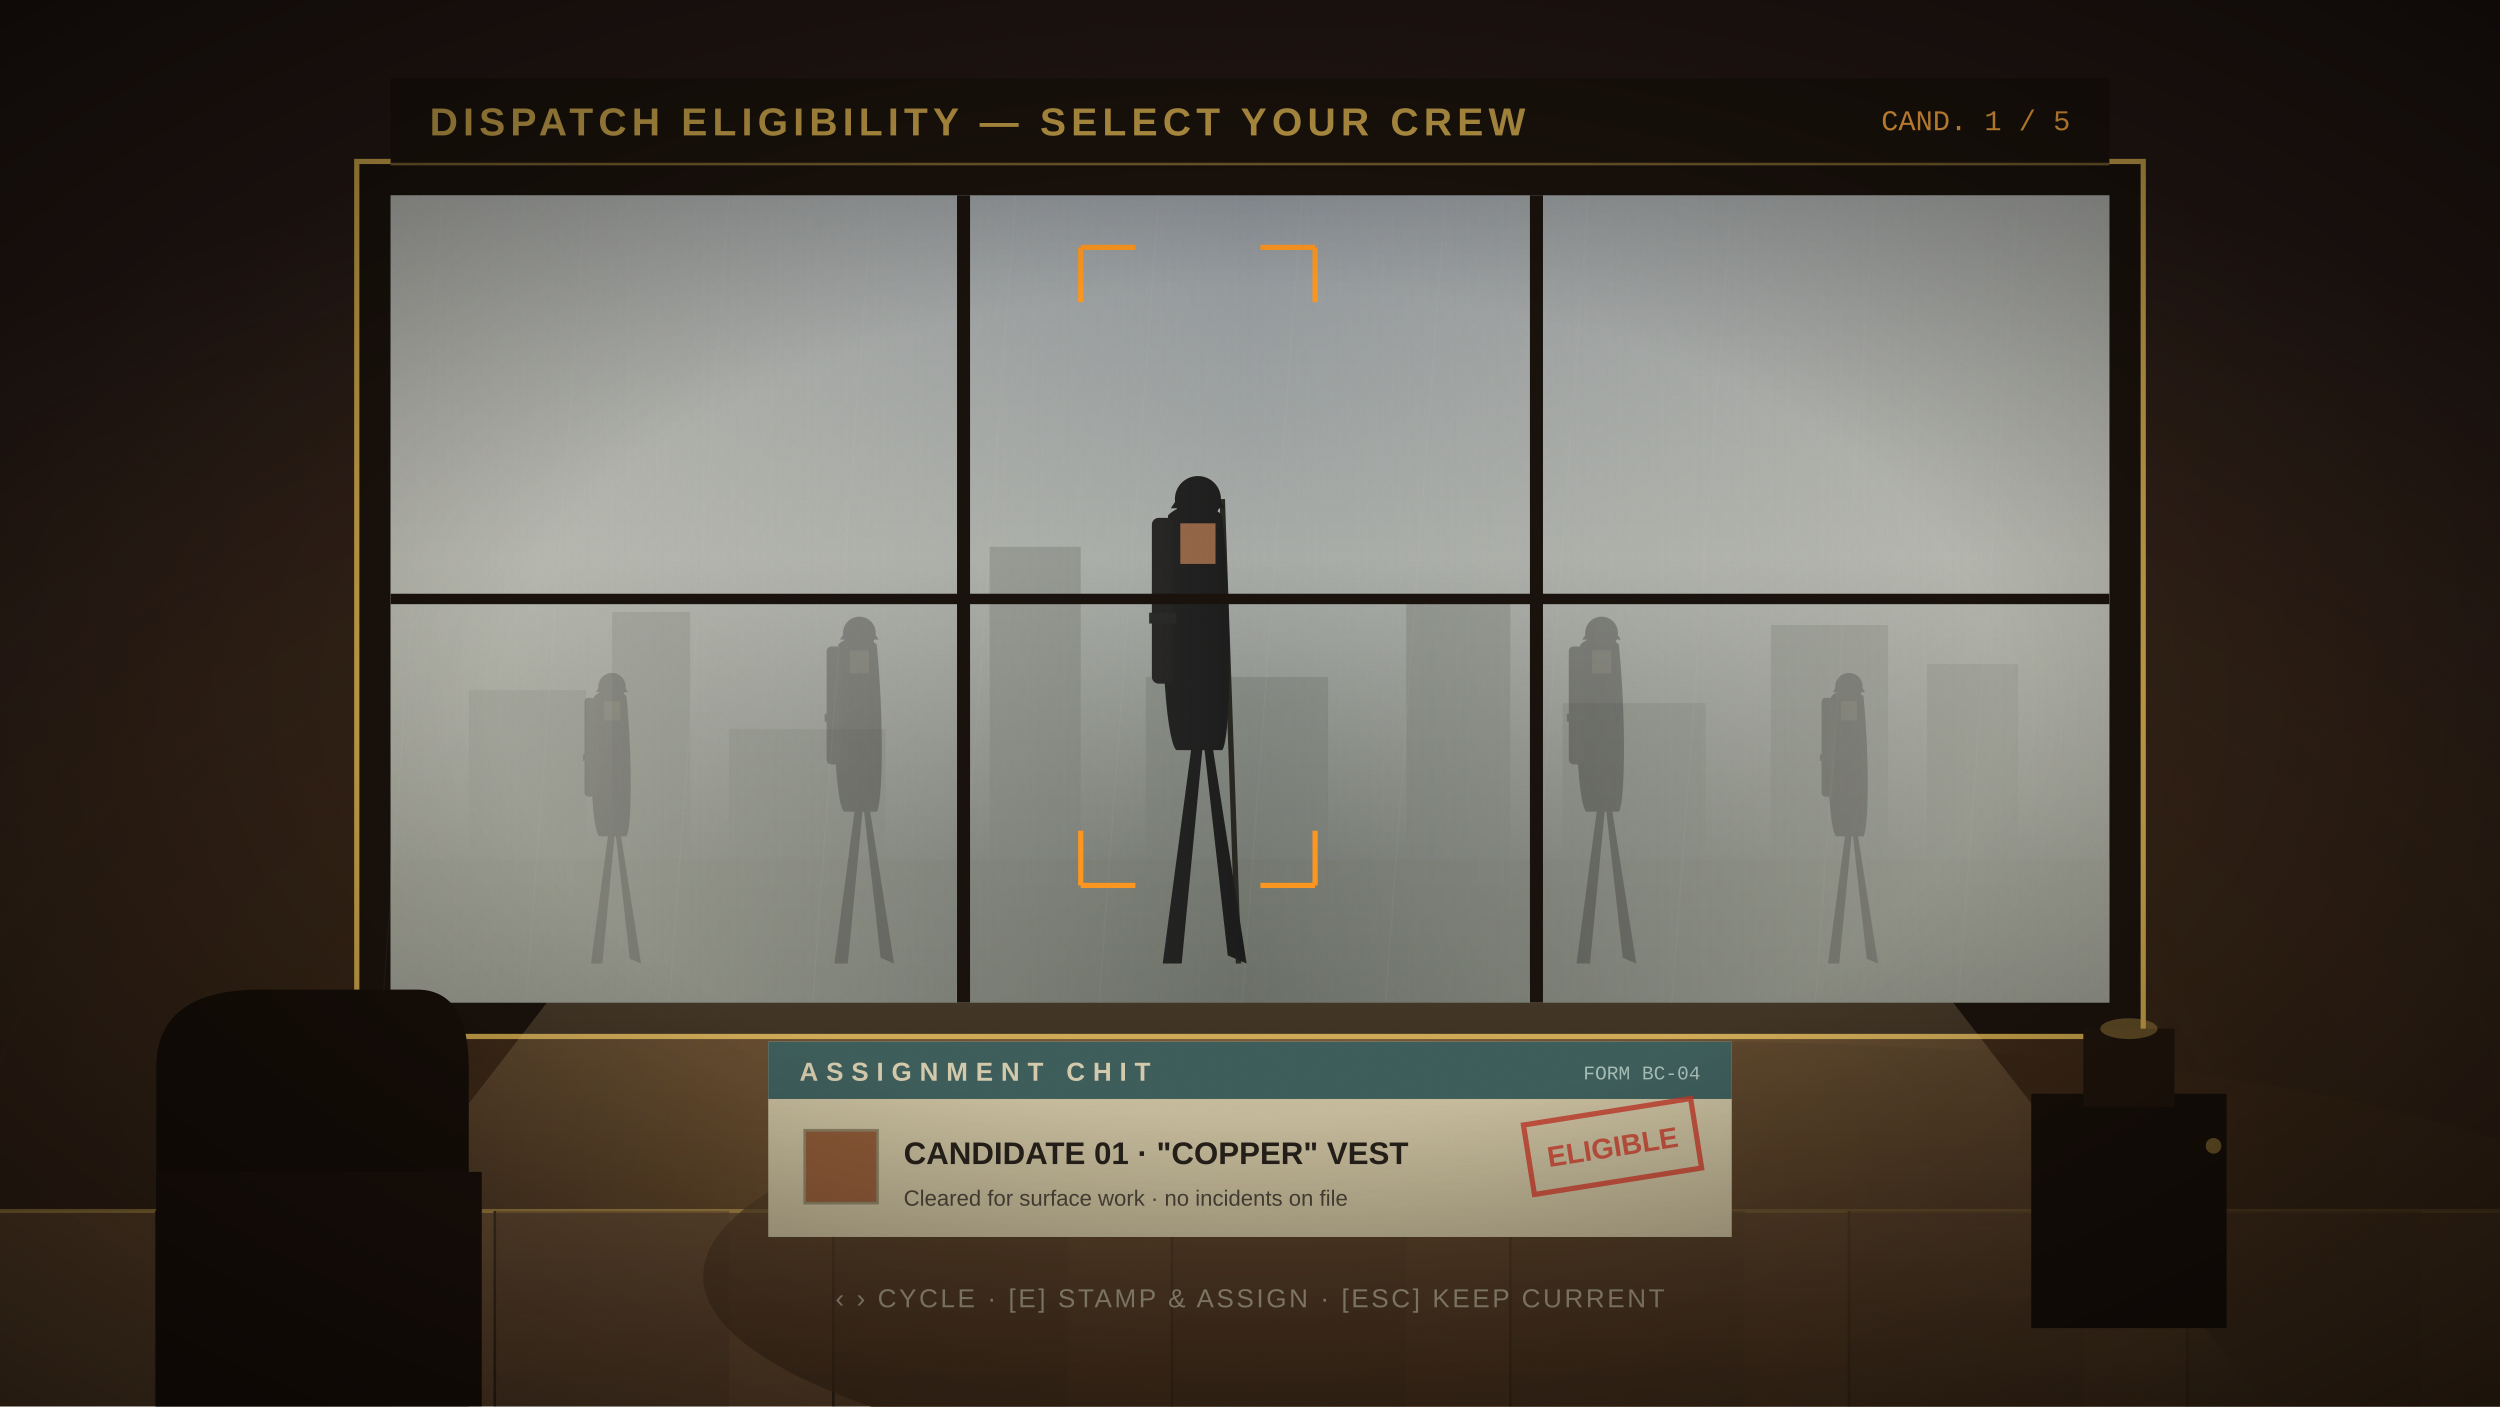
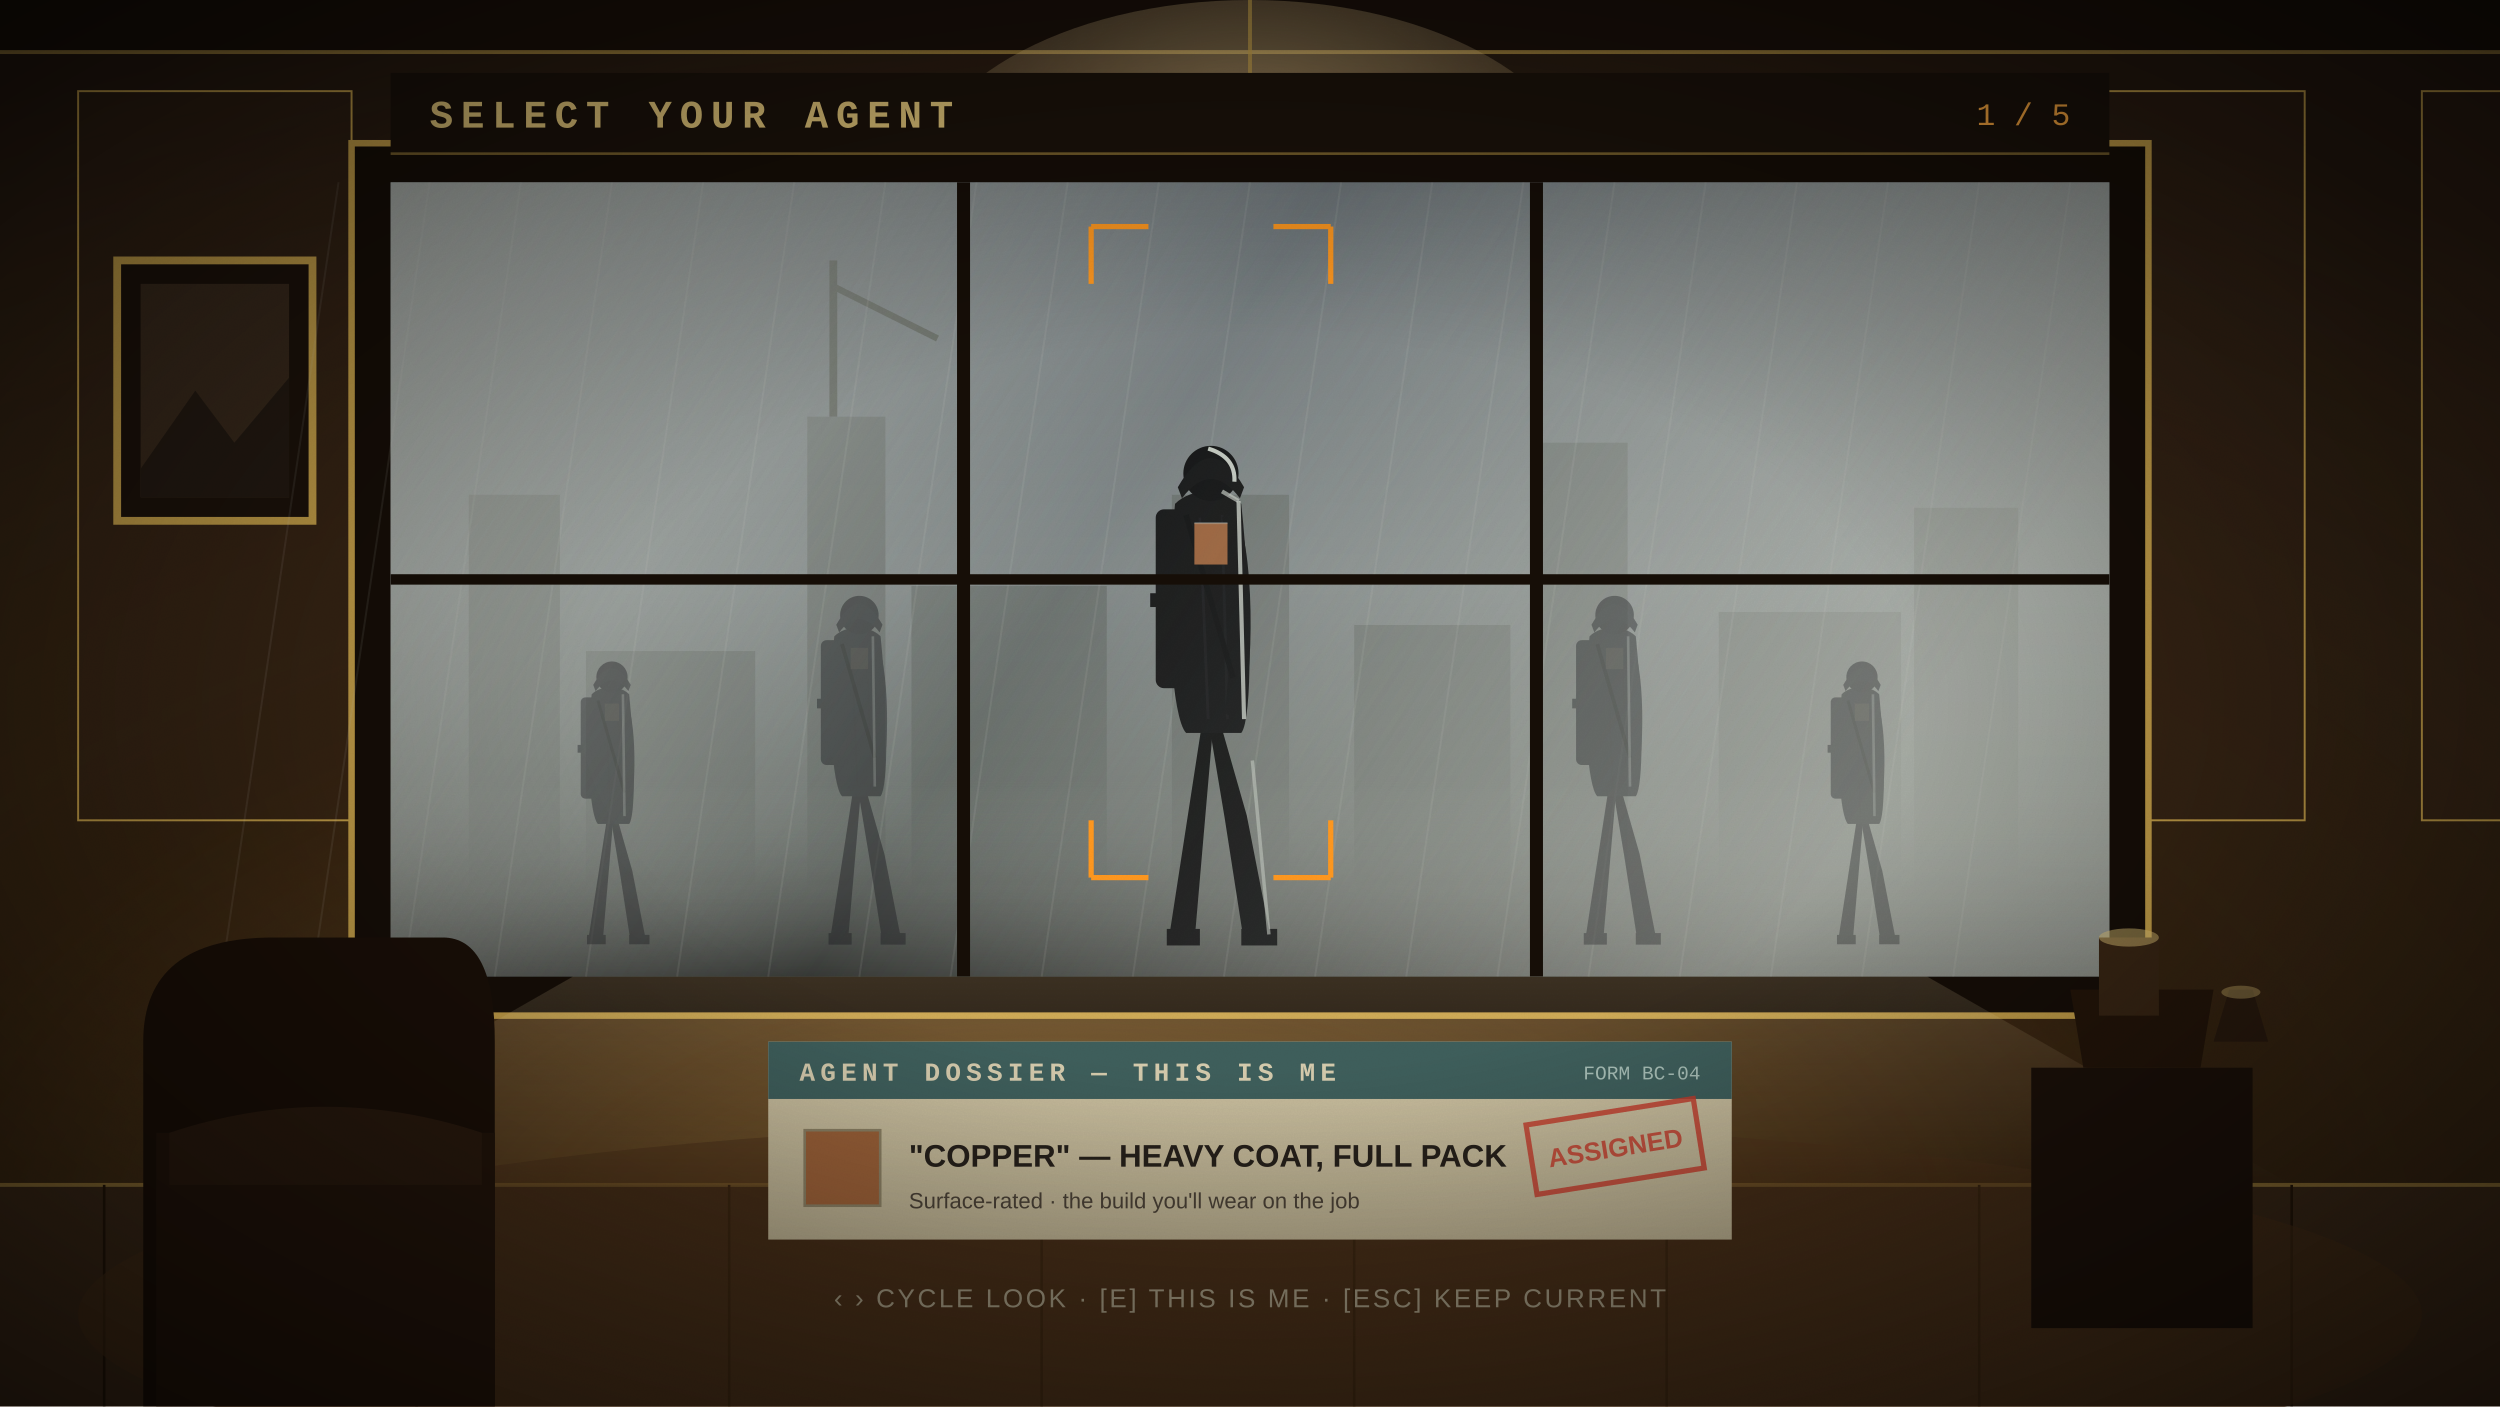
<svg xmlns="http://www.w3.org/2000/svg" width="1920" height="1080" viewBox="0 0 1920 1080">
  <defs>
-     <radialGradient id="vig" cx="0.5" cy="0.5" r="0.85">
-       <stop offset="0.35" stop-color="#000" stop-opacity="0" />
-       <stop offset="1" stop-color="#000" stop-opacity="0.8" />
+     <radialGradient id="vig" cx="0.5" cy="0.5" r="0.82">
+       <stop offset="0.32" stop-color="#000" stop-opacity="0" />
+       <stop offset="1" stop-color="#000" stop-opacity="0.82" />
    </radialGradient>
    <linearGradient id="sky" x1="0" y1="0" x2="0" y2="1">
-       <stop offset="0" stop-color="#8A9098" />
-       <stop offset="0.45" stop-color="#A6ABA8" />
-       <stop offset="0.72" stop-color="#7E837E" />
-       <stop offset="1" stop-color="#565C56" />
-     </linearGradient>
-     <linearGradient id="dust" x1="0" y1="0" x2="1" y2="0">
-       <stop offset="0" stop-color="#CDCABA" stop-opacity="0.55" />
-       <stop offset="0.5" stop-color="#CDCABA" stop-opacity="0.10" />
-       <stop offset="1" stop-color="#CDCABA" stop-opacity="0.5" />
-     </linearGradient>
-     <radialGradient id="warm" cx="0.5" cy="0.85" r="0.8">
-       <stop offset="0" stop-color="#FFB45A" stop-opacity="0.36" />
-       <stop offset="0.5" stop-color="#9A6418" stop-opacity="0.14" />
-       <stop offset="1" stop-color="#FFB45A" stop-opacity="0" />
+       <stop offset="0" stop-color="#5A636A" />
+       <stop offset="0.5" stop-color="#727A7C" />
+       <stop offset="0.78" stop-color="#5C6360" />
+       <stop offset="1" stop-color="#3E443F" />
+     </linearGradient>
+     <linearGradient id="fog" x1="0" y1="0" x2="0" y2="1">
+       <stop offset="0" stop-color="#838A86" stop-opacity="0" />
+       <stop offset="1" stop-color="#9098920" stop-opacity="0.7" />
+     </linearGradient>
+     <linearGradient id="dust" x1="0" y1="0" x2="1" y2="0.3">
+       <stop offset="0" stop-color="#C6C9C0" stop-opacity="0.6" />
+       <stop offset="0.5" stop-color="#C6C9C0" stop-opacity="0.14" />
+       <stop offset="1" stop-color="#C6C9C0" stop-opacity="0.55" />
+     </linearGradient>
+     <radialGradient id="warm" cx="0.42" cy="0.92" r="0.95">
+       <stop offset="0" stop-color="#FFC062" stop-opacity="0.42" />
+       <stop offset="0.5" stop-color="#9A6418" stop-opacity="0.16" />
+       <stop offset="1" stop-color="#FFC062" stop-opacity="0" />
+     </radialGradient>
+     <radialGradient id="chand" cx="0.5" cy="0.3" r="0.7">
+       <stop offset="0" stop-color="#FFE0A0" stop-opacity="0.5" />
+       <stop offset="1" stop-color="#FFE0A0" stop-opacity="0" />
    </radialGradient>
    <linearGradient id="shaft" x1="0" y1="0" x2="0" y2="1">
-       <stop offset="0" stop-color="#FFE0A0" stop-opacity="0.18" />
-       <stop offset="1" stop-color="#FFE0A0" stop-opacity="0" />
+       <stop offset="0" stop-color="#FFE6B0" stop-opacity="0.16" />
+       <stop offset="1" stop-color="#FFE6B0" stop-opacity="0" />
    </linearGradient>
    <linearGradient id="paperg" x1="0" y1="0" x2="0" y2="1">
      <stop offset="0" stop-color="#CFC4A4" />
      <stop offset="1" stop-color="#B8AD8E" />
    </linearGradient>
    <filter id="grain">
      <feTurbulence type="fractalNoise" baseFrequency="0.9" numOctaves="2" stitchTiles="stitch" />
      <feColorMatrix type="matrix" values="0 0 0 0 0 0 0 0 0 0 0 0 0 0 0 0 0 0 0.5 0" />
    </filter>
  </defs>
-   <rect x="0" y="0" width="1920" height="1080" fill="#241814" />
+   <rect x="0" y="0" width="1920" height="1080" fill="#26190F" />
  <rect x="0" y="0" width="1920" height="1080" fill="url(#warm)" />
-   <rect x="0" y="930" width="1920" height="150" fill="#5A4028" />
-   <line x1="0" y1="930" x2="1920" y2="930" stroke="#C8A24A" stroke-width="3" opacity="0.6" />
-   <rect x="120" y="930" width="180" height="150" fill="#4A3422" opacity="0.5" />
-   <line x1="120" y1="930" x2="120" y2="1080" stroke="#2E2014" stroke-width="2" />
-   <rect x="380" y="930" width="180" height="150" fill="#4A3422" opacity="0.5" />
-   <line x1="380" y1="930" x2="380" y2="1080" stroke="#2E2014" stroke-width="2" />
-   <rect x="640" y="930" width="180" height="150" fill="#4A3422" opacity="0.5" />
-   <line x1="640" y1="930" x2="640" y2="1080" stroke="#2E2014" stroke-width="2" />
-   <rect x="900" y="930" width="180" height="150" fill="#4A3422" opacity="0.5" />
-   <line x1="900" y1="930" x2="900" y2="1080" stroke="#2E2014" stroke-width="2" />
-   <rect x="1160" y="930" width="180" height="150" fill="#4A3422" opacity="0.5" />
-   <line x1="1160" y1="930" x2="1160" y2="1080" stroke="#2E2014" stroke-width="2" />
-   <rect x="1420" y="930" width="180" height="150" fill="#4A3422" opacity="0.5" />
-   <line x1="1420" y1="930" x2="1420" y2="1080" stroke="#2E2014" stroke-width="2" />
-   <rect x="1680" y="930" width="180" height="150" fill="#4A3422" opacity="0.5" />
-   <line x1="1680" y1="930" x2="1680" y2="1080" stroke="#2E2014" stroke-width="2" />
-   <ellipse cx="1300" cy="980" rx="760" ry="180" fill="#3A2616" opacity="0.7" />
-   <rect x="274" y="124" width="1372" height="672" fill="#1A120C" />
-   <rect x="274" y="124" width="1372" height="672" fill="none" stroke="#C8A24A" stroke-width="4" />
-   <rect x="300" y="150" width="1320" height="620" fill="url(#sky)" />
-   <rect x="360" y="530" width="90" height="150" fill="#6E736E" opacity="0.5" />
-   <rect x="470" y="470" width="60" height="210" fill="#6E736E" opacity="0.5" />
-   <rect x="560" y="560" width="120" height="120" fill="#6E736E" opacity="0.5" />
-   <rect x="760" y="420" width="70" height="260" fill="#6E736E" opacity="0.5" />
-   <rect x="880" y="520" width="140" height="160" fill="#6E736E" opacity="0.5" />
-   <rect x="1080" y="460" width="80" height="220" fill="#6E736E" opacity="0.5" />
-   <rect x="1200" y="540" width="110" height="140" fill="#6E736E" opacity="0.5" />
-   <rect x="1360" y="480" width="90" height="200" fill="#6E736E" opacity="0.5" />
-   <rect x="1480" y="510" width="70" height="170" fill="#6E736E" opacity="0.5" />
-   <rect x="300" y="660" width="1320" height="110" fill="#6A6F68" opacity="0.6" />
-   <g opacity="0.42">
-     <path d="M 467.52,637.328 L 453.88,740 L 462.56,740 L 472.48,637.328 Z" fill="#0C0D0E" />
-     <path d="M 472.48,637.328 L 483.64,736.28 L 492.32,740 L 476.2,637.328 Z" fill="#0C0D0E" />
-     <path d="M 456.36,534.718 C 451.4,586.023 455.12,637.328 460.08,642.288 L 481.16,642.288 C 484.88,637.328 486.12,586.023 481.16,534.718 C 474.96,528.518 462.56,528.518 456.36,534.718 Z" fill="#0C0D0E" />
-     <rect x="463.8" y="538.438" width="12.4" height="14.88" fill="#2E2A22" />
-     <rect x="448.92" y="535.958" width="9.92" height="75.888" rx="3.1" fill="#101010" />
-     <rect x="447.68" y="579.358" width="12.4" height="4.96" fill="#141414" />
-     <circle cx="470" cy="527.34" r="10.54" fill="#0C0D0E" />
-     <path d="M 457.6,531.556 Q 470,511.53 482.4,531.556" fill="#0C0D0E" />
-   </g>
-   <g opacity="0.42">
-     <path d="M 657.04,617.456 L 640.76,740 L 651.12,740 L 662.96,617.456 Z" fill="#0C0D0E" />
-     <path d="M 662.96,617.456 L 676.28,735.56 L 686.64,740 L 667.4,617.456 Z" fill="#0C0D0E" />
-     <path d="M 643.72,494.986 C 637.8,556.221 642.24,617.456 648.16,623.376 L 673.32,623.376 C 677.76,617.456 679.24,556.221 673.32,494.986 C 665.92,487.586 651.12,487.586 643.72,494.986 Z" fill="#0C0D0E" />
-     <rect x="652.6" y="499.426" width="14.8" height="17.76" fill="#2E2A22" />
-     <rect x="634.84" y="496.466" width="11.84" height="90.576" rx="3.7" fill="#101010" />
-     <rect x="633.36" y="548.266" width="14.8" height="5.92" fill="#141414" />
-     <circle cx="660" cy="486.18" r="12.58" fill="#0C0D0E" />
-     <path d="M 645.2,491.212 Q 660,467.31 674.8,491.212" fill="#0C0D0E" />
+   <rect x="0" y="0" width="1920" height="40" fill="#1A1009" />
+   <line x1="0" y1="40" x2="1920" y2="40" stroke="#C8A24A" stroke-width="3" opacity="0.7" />
+   <rect x="60" y="70" width="210" height="560" fill="#3A2616" opacity="0.35" />
+   <rect x="60" y="70" width="210" height="560" fill="none" stroke="#C8A24A" stroke-width="1.5" />
+   <rect x="360" y="70" width="210" height="560" fill="#3A2616" opacity="0.35" />
+   <rect x="360" y="70" width="210" height="560" fill="none" stroke="#C8A24A" stroke-width="1.5" />
+   <rect x="660" y="70" width="210" height="560" fill="#3A2616" opacity="0.35" />
+   <rect x="660" y="70" width="210" height="560" fill="none" stroke="#C8A24A" stroke-width="1.5" />
+   <rect x="960" y="70" width="210" height="560" fill="#3A2616" opacity="0.35" />
+   <rect x="960" y="70" width="210" height="560" fill="none" stroke="#C8A24A" stroke-width="1.5" />
+   <rect x="1260" y="70" width="210" height="560" fill="#3A2616" opacity="0.35" />
+   <rect x="1260" y="70" width="210" height="560" fill="none" stroke="#C8A24A" stroke-width="1.5" />
+   <rect x="1560" y="70" width="210" height="560" fill="#3A2616" opacity="0.35" />
+   <rect x="1560" y="70" width="210" height="560" fill="none" stroke="#C8A24A" stroke-width="1.5" />
+   <rect x="1860" y="70" width="210" height="560" fill="#3A2616" opacity="0.35" />
+   <rect x="1860" y="70" width="210" height="560" fill="none" stroke="#C8A24A" stroke-width="1.5" />
+   <rect x="0" y="910" width="1920" height="170" fill="#3E2A18" />
+   <line x1="0" y1="910" x2="1920" y2="910" stroke="#C8A24A" stroke-width="3" opacity="0.6" />
+   <line x1="80" y1="910" x2="80" y2="1080" stroke="#241608" stroke-width="2" />
+   <line x1="320" y1="910" x2="320" y2="1080" stroke="#241608" stroke-width="2" />
+   <line x1="560" y1="910" x2="560" y2="1080" stroke="#241608" stroke-width="2" />
+   <line x1="800" y1="910" x2="800" y2="1080" stroke="#241608" stroke-width="2" />
+   <line x1="1040" y1="910" x2="1040" y2="1080" stroke="#241608" stroke-width="2" />
+   <line x1="1280" y1="910" x2="1280" y2="1080" stroke="#241608" stroke-width="2" />
+   <line x1="1520" y1="910" x2="1520" y2="1080" stroke="#241608" stroke-width="2" />
+   <line x1="1760" y1="910" x2="1760" y2="1080" stroke="#241608" stroke-width="2" />
+   <ellipse cx="960" cy="1010" rx="900" ry="150" fill="#4A2E16" opacity="0.6" />
+   <ellipse cx="960" cy="150" rx="260" ry="150" fill="url(#chand)" />
+   <line x1="960" y1="0" x2="960" y2="70" stroke="#C8A24A" stroke-width="3" opacity="0.7" />
+   <circle cx="870" cy="98" r="7" fill="#E4C77A" />
+   <line x1="960" y1="70" x2="870" y2="98" stroke="#C8A24A" stroke-width="2" opacity="0.6" />
+   <circle cx="915" cy="98" r="7" fill="#E4C77A" />
+   <line x1="960" y1="70" x2="915" y2="98" stroke="#C8A24A" stroke-width="2" opacity="0.6" />
+   <circle cx="960" cy="98" r="7" fill="#E4C77A" />
+   <line x1="960" y1="70" x2="960" y2="98" stroke="#C8A24A" stroke-width="2" opacity="0.6" />
+   <circle cx="1005" cy="98" r="7" fill="#E4C77A" />
+   <line x1="960" y1="70" x2="1005" y2="98" stroke="#C8A24A" stroke-width="2" opacity="0.6" />
+   <circle cx="1050" cy="98" r="7" fill="#E4C77A" />
+   <line x1="960" y1="70" x2="1050" y2="98" stroke="#C8A24A" stroke-width="2" opacity="0.6" />
+   <path d="M 860,96 Q 960,150 1060,96" fill="none" opacity="0.6" stroke="#C8A24A" stroke-width="3" />
+   <rect x="90" y="200" width="150" height="200" fill="#1C120A" stroke="#C8A24A" stroke-width="6" />
+   <rect x="108" y="218" width="114" height="164" fill="#3A2A1C" />
+   <path d="M 108,360 L 150,300 L 180,340 L 222,290 L 222,382 L 108,382 Z" fill="#241A12" />
+   <rect x="270" y="110" width="1380" height="670" fill="#160E07" stroke="#C8A24A" stroke-width="5" />
+   <rect x="300" y="140" width="1320" height="610" fill="url(#sky)" />
+   <rect x="360" y="380" width="70" height="300" fill="#4A504C" opacity="0.6" />
+   <rect x="450" y="500" width="130" height="180" fill="#4A504C" opacity="0.6" />
+   <rect x="620" y="320" width="60" height="360" fill="#4A504C" opacity="0.6" />
+   <rect x="700" y="450" width="150" height="230" fill="#4A504C" opacity="0.6" />
+   <rect x="900" y="380" width="90" height="300" fill="#4A504C" opacity="0.6" />
+   <rect x="1040" y="480" width="120" height="200" fill="#4A504C" opacity="0.6" />
+   <rect x="1180" y="340" width="70" height="340" fill="#4A504C" opacity="0.6" />
+   <rect x="1320" y="470" width="140" height="210" fill="#4A504C" opacity="0.6" />
+   <rect x="1470" y="390" width="80" height="290" fill="#4A504C" opacity="0.6" />
+   <line x1="640" y1="320" x2="640" y2="200" stroke="#3E443F" stroke-width="6" />
+   <line x1="640" y1="220" x2="720" y2="260" stroke="#3E443F" stroke-width="5" />
+   <rect x="300" y="600" width="1320" height="150" fill="url(#fog)" />
+   <rect x="300" y="140" width="1320" height="610" fill="url(#dust)" />
+   <line x1="260" y1="140" x2="170" y2="750" stroke="#D6D8CE" stroke-width="1.5" opacity="0.1" />
+   <line x1="330" y1="140" x2="240" y2="750" stroke="#D6D8CE" stroke-width="1.5" opacity="0.1" />
+   <line x1="400" y1="140" x2="310" y2="750" stroke="#D6D8CE" stroke-width="1.5" opacity="0.1" />
+   <line x1="470" y1="140" x2="380" y2="750" stroke="#D6D8CE" stroke-width="1.5" opacity="0.1" />
+   <line x1="540" y1="140" x2="450" y2="750" stroke="#D6D8CE" stroke-width="1.5" opacity="0.1" />
+   <line x1="610" y1="140" x2="520" y2="750" stroke="#D6D8CE" stroke-width="1.5" opacity="0.1" />
+   <line x1="680" y1="140" x2="590" y2="750" stroke="#D6D8CE" stroke-width="1.5" opacity="0.1" />
+   <line x1="750" y1="140" x2="660" y2="750" stroke="#D6D8CE" stroke-width="1.5" opacity="0.1" />
+   <line x1="820" y1="140" x2="730" y2="750" stroke="#D6D8CE" stroke-width="1.5" opacity="0.1" />
+   <line x1="890" y1="140" x2="800" y2="750" stroke="#D6D8CE" stroke-width="1.5" opacity="0.1" />
+   <line x1="960" y1="140" x2="870" y2="750" stroke="#D6D8CE" stroke-width="1.5" opacity="0.1" />
+   <line x1="1030" y1="140" x2="940" y2="750" stroke="#D6D8CE" stroke-width="1.5" opacity="0.1" />
+   <line x1="1100" y1="140" x2="1010" y2="750" stroke="#D6D8CE" stroke-width="1.5" opacity="0.1" />
+   <line x1="1170" y1="140" x2="1080" y2="750" stroke="#D6D8CE" stroke-width="1.5" opacity="0.1" />
+   <line x1="1240" y1="140" x2="1150" y2="750" stroke="#D6D8CE" stroke-width="1.5" opacity="0.1" />
+   <line x1="1310" y1="140" x2="1220" y2="750" stroke="#D6D8CE" stroke-width="1.5" opacity="0.1" />
+   <line x1="1380" y1="140" x2="1290" y2="750" stroke="#D6D8CE" stroke-width="1.5" opacity="0.1" />
+   <line x1="1450" y1="140" x2="1360" y2="750" stroke="#D6D8CE" stroke-width="1.5" opacity="0.1" />
+   <line x1="1520" y1="140" x2="1430" y2="750" stroke="#D6D8CE" stroke-width="1.5" opacity="0.1" />
+   <line x1="1590" y1="140" x2="1500" y2="750" stroke="#D6D8CE" stroke-width="1.5" opacity="0.1" />
+   <g opacity="0.5">
+     <path d="M 466.4,626.8 L 452.0,720.4 L 452.0,724 L 462.8,724 L 471.2,626.8 Z" fill="#15161A" />
+     <path d="M 473.6,626.8 L 485.6,668.8 L 496.4,724 L 484.4,724 L 476.0,670.0 L 468.8,626.8 Z" fill="#15161A" />
+     <rect x="450.8" y="718.0" width="14.4" height="7.2" fill="#15161A" />
+     <rect x="483.2" y="718.0" width="15.6" height="7.2" fill="#15161A" />
+     <rect x="446.0" y="535.6" width="12.0" height="77.76" fill="#181A1E" rx="3.6" />
+     <rect x="443.6" y="572.08" width="6.0" height="6.0" fill="#181A1E" />
+     <path d="M 454.4,533.2 C 449.6,580.0 453.2,626.8 459.2,632.8 L 483.2,632.8 C 488.0,626.8 488.0,580.0 483.2,533.2 C 476.0,526 461.6,526 454.4,533.2 Z" fill="#181A1E" />
+     <line x1="465.2" y1="539.2" x2="468.8" y2="626.8" stroke="#16171A" stroke-width="1.2" opacity="0.8" />
+     <line x1="474.8" y1="538" x2="477.2" y2="626.8" stroke="#16171A" stroke-width="1.2" opacity="0.6" />
+     <path d="M 480.8,536.8 C 490.4,557.2 488.0,620.8 482.0,626.8 L 476.0,624.4 C 480.8,580.0 478.4,551.2 474.8,539.2 Z" fill="#181A1E" />
+     <line x1="459.2" y1="538" x2="479.6" y2="608.8" stroke="#0A0B0C" stroke-width="2.4" />
+     <rect x="464.6" y="540.4" width="10.8" height="13.2" fill="#2C2A26" />
+     <circle cx="470" cy="520.0" r="12.0" fill="#15161A" />
+     <path d="M 455.6,526.0 Q 470,500.8 484.4,526.0 L 482.6,530.8 Q 470,514.0 457.4,530.8 Z" fill="#181A1E" />
+     <line x1="478.4" y1="533.2" x2="479.6" y2="626.8" stroke="#C2C8C0" stroke-width="2" opacity="0.4" />
+   </g>
+   <g opacity="0.5">
+     <path d="M 655.56,604.12 L 637.8,719.56 L 637.8,724 L 651.12,724 L 661.48,604.12 Z" fill="#15161A" />
+     <path d="M 664.44,604.12 L 679.24,655.92 L 692.56,724 L 677.76,724 L 667.4,657.4 L 658.52,604.12 Z" fill="#15161A" />
+     <rect x="636.32" y="716.6" width="17.76" height="8.88" fill="#15161A" />
+     <rect x="676.28" y="716.6" width="19.24" height="8.88" fill="#15161A" />
+     <rect x="630.4" y="491.64" width="14.8" height="95.904" fill="#181A1E" rx="4.44" />
+     <rect x="627.44" y="536.632" width="7.4" height="7.4" fill="#181A1E" />
+     <path d="M 640.76,488.68 C 634.84,546.4 639.28,604.12 646.68,611.52 L 676.28,611.52 C 682.2,604.12 682.2,546.4 676.28,488.68 C 667.4,479.8 649.64,479.8 640.76,488.68 Z" fill="#181A1E" />
+     <line x1="654.08" y1="496.08" x2="658.52" y2="604.12" stroke="#16171A" stroke-width="1.48" opacity="0.8" />
+     <line x1="665.92" y1="494.6" x2="668.88" y2="604.12" stroke="#16171A" stroke-width="1.48" opacity="0.6" />
+     <path d="M 673.32,493.12 C 685.16,518.28 682.2,596.72 674.8,604.12 L 667.4,601.16 C 673.32,546.4 670.36,510.88 665.92,496.08 Z" fill="#181A1E" />
+     <line x1="646.68" y1="494.6" x2="671.84" y2="581.92" stroke="#0A0B0C" stroke-width="2.96" />
+     <rect x="653.34" y="497.56" width="13.32" height="16.28" fill="#2C2A26" />
+     <circle cx="660" cy="472.4" r="14.8" fill="#15161A" />
+     <path d="M 642.24,479.8 Q 660,448.72 677.76,479.8 L 675.54,485.72 Q 660,465.0 644.46,485.72 Z" fill="#181A1E" />
+     <line x1="670.36" y1="488.68" x2="671.84" y2="604.12" stroke="#C2C8C0" stroke-width="2" opacity="0.4" />
  </g>
  <g opacity="1.0">
-     <line x1="951.2" y1="740" x2="938.72" y2="383.28" stroke="#15140F" stroke-width="4.16" />
-     <path d="M 915.84,567.776 L 892.96,740 L 907.52,740 L 924.16,567.776 Z" fill="#070809" />
-     <path d="M 924.16,567.776 L 942.88,733.76 L 957.44,740 L 930.4,567.776 Z" fill="#070809" />
-     <path d="M 897.12,395.656 C 888.8,481.716 895.04,567.776 903.36,576.096 L 938.72,576.096 C 944.96,567.776 947.04,481.716 938.72,395.656 C 928.32,385.256 907.52,385.256 897.12,395.656 Z" fill="#070809" />
-     <rect x="906.48" y="401.896" width="27.04" height="31.2" fill="#8C5937" />
-     <rect x="884.64" y="397.736" width="16.64" height="127.296" rx="5.2" fill="#0A0B0C" />
-     <rect x="882.56" y="470.536" width="20.8" height="8.32" fill="#0E0F10" />
-     <circle cx="920" cy="383.28" r="17.68" fill="#070809" />
-     <path d="M 899.2,390.352 Q 920,356.76 940.8,390.352" fill="#070809" />
-   </g>
-   <g opacity="0.42">
-     <path d="M 1227.04,617.456 L 1210.76,740 L 1221.12,740 L 1232.96,617.456 Z" fill="#0C0D0E" />
-     <path d="M 1232.96,617.456 L 1246.28,735.56 L 1256.64,740 L 1237.4,617.456 Z" fill="#0C0D0E" />
-     <path d="M 1213.72,494.986 C 1207.8,556.221 1212.24,617.456 1218.16,623.376 L 1243.32,623.376 C 1247.76,617.456 1249.24,556.221 1243.32,494.986 C 1235.92,487.586 1221.12,487.586 1213.72,494.986 Z" fill="#0C0D0E" />
-     <rect x="1222.6" y="499.426" width="14.8" height="17.76" fill="#2E2A22" />
-     <rect x="1204.84" y="496.466" width="11.84" height="90.576" rx="3.7" fill="#101010" />
-     <rect x="1203.36" y="548.266" width="14.8" height="5.92" fill="#141414" />
-     <circle cx="1230" cy="486.18" r="12.58" fill="#0C0D0E" />
-     <path d="M 1215.2,491.212 Q 1230,467.31 1244.8,491.212" fill="#0C0D0E" />
-   </g>
-   <g opacity="0.42">
-     <path d="M 1417.52,637.328 L 1403.88,740 L 1412.56,740 L 1422.48,637.328 Z" fill="#0C0D0E" />
-     <path d="M 1422.48,637.328 L 1433.64,736.28 L 1442.32,740 L 1426.2,637.328 Z" fill="#0C0D0E" />
-     <path d="M 1406.36,534.718 C 1401.4,586.023 1405.12,637.328 1410.08,642.288 L 1431.16,642.288 C 1434.88,637.328 1436.12,586.023 1431.16,534.718 C 1424.96,528.518 1412.56,528.518 1406.36,534.718 Z" fill="#0C0D0E" />
-     <rect x="1413.8" y="538.438" width="12.4" height="14.88" fill="#2E2A22" />
-     <rect x="1398.92" y="535.958" width="9.92" height="75.888" rx="3.1" fill="#101010" />
-     <rect x="1397.68" y="579.358" width="12.4" height="4.96" fill="#141414" />
-     <circle cx="1420" cy="527.34" r="10.54" fill="#0C0D0E" />
-     <path d="M 1407.6,531.556 Q 1420,511.53 1432.4,531.556" fill="#0C0D0E" />
-   </g>
-   <rect x="300" y="150" width="1320" height="620" fill="url(#dust)" />
-   <line x1="340" y1="150" x2="294" y2="770" stroke="#E0DCCE" stroke-width="1" opacity="0.05" />
-   <line x1="450" y1="150" x2="404" y2="770" stroke="#E0DCCE" stroke-width="1" opacity="0.05" />
-   <line x1="560" y1="150" x2="514" y2="770" stroke="#E0DCCE" stroke-width="1" opacity="0.05" />
-   <line x1="670" y1="150" x2="624" y2="770" stroke="#E0DCCE" stroke-width="1" opacity="0.05" />
-   <line x1="780" y1="150" x2="734" y2="770" stroke="#E0DCCE" stroke-width="1" opacity="0.05" />
-   <line x1="890" y1="150" x2="844" y2="770" stroke="#E0DCCE" stroke-width="1" opacity="0.05" />
-   <line x1="1000" y1="150" x2="954" y2="770" stroke="#E0DCCE" stroke-width="1" opacity="0.05" />
-   <line x1="1110" y1="150" x2="1064" y2="770" stroke="#E0DCCE" stroke-width="1" opacity="0.05" />
-   <line x1="1220" y1="150" x2="1174" y2="770" stroke="#E0DCCE" stroke-width="1" opacity="0.05" />
-   <line x1="1330" y1="150" x2="1284" y2="770" stroke="#E0DCCE" stroke-width="1" opacity="0.05" />
-   <line x1="1440" y1="150" x2="1394" y2="770" stroke="#E0DCCE" stroke-width="1" opacity="0.05" />
-   <line x1="1550" y1="150" x2="1504" y2="770" stroke="#E0DCCE" stroke-width="1" opacity="0.05" />
-   <line x1="740.0" y1="150" x2="740.0" y2="770" stroke="#1A120C" stroke-width="10" />
-   <line x1="1180.0" y1="150" x2="1180.0" y2="770" stroke="#1A120C" stroke-width="10" />
-   <line x1="300" y1="460.0" x2="1620" y2="460.0" stroke="#1A120C" stroke-width="8" />
-   <polygon points="420,770 1500,770 1740,1080 180,1080" fill="url(#shaft)" />
-   <path d="M 120,1080 L 120,820 Q 120,760 200,760 L 320,760 Q 360,760 360,820 L 360,1080 Z" fill="#160E08" />
-   <rect x="120" y="900" width="250" height="180" fill="#1A100A" />
-   <rect x="1560" y="840" width="150" height="180" fill="#170F09" />
-   <rect x="1600" y="790" width="70" height="60" fill="#1F140C" />
-   <ellipse cx="1635" cy="790" rx="22" ry="8" fill="#C8A24A" opacity="0.4" />
-   <circle cx="1700" cy="880" r="6" fill="#C8A24A" opacity="0.5" />
-   <rect x="300" y="60" width="1320" height="66" fill="#1B130C" />
-   <line x1="300" y1="126" x2="1620" y2="126" stroke="#C8A24A" stroke-width="2" opacity="0.5" />
-   <text x="330" y="104" font-family="'Liberation Sans','Arial',sans-serif" font-size="30" fill="#C8A24A" text-anchor="start" letter-spacing="4" font-weight="bold">DISPATCH ELIGIBILITY — SELECT YOUR CREW</text>
-   <text x="1590" y="100" font-family="'Consolas','Courier New',monospace" font-size="22" fill="#FFAB40" text-anchor="end">CAND. 1 / 5</text>
-   <line x1="830" y1="190" x2="872" y2="190" stroke="#FF9820" stroke-width="4" />
-   <line x1="830" y1="190" x2="830" y2="232" stroke="#FF9820" stroke-width="4" />
-   <line x1="1010" y1="190" x2="968" y2="190" stroke="#FF9820" stroke-width="4" />
-   <line x1="1010" y1="190" x2="1010" y2="232" stroke="#FF9820" stroke-width="4" />
-   <line x1="830" y1="680" x2="872" y2="680" stroke="#FF9820" stroke-width="4" />
-   <line x1="830" y1="680" x2="830" y2="638" stroke="#FF9820" stroke-width="4" />
-   <line x1="1010" y1="680" x2="968" y2="680" stroke="#FF9820" stroke-width="4" />
-   <line x1="1010" y1="680" x2="1010" y2="638" stroke="#FF9820" stroke-width="4" />
-   <rect x="590" y="800" width="740" height="150" fill="url(#paperg)" />
+     <path d="M 923.64,552.28 L 898.2,717.64 L 898.2,724 L 917.28,724 L 932.12,552.28 Z" fill="#0A0B0C" />
+     <path d="M 936.36,552.28 L 957.56,626.48 L 976.64,724 L 955.44,724 L 940.6,628.6 L 927.88,552.28 Z" fill="#0A0B0C" />
+     <rect x="896.08" y="713.4" width="25.44" height="12.72" fill="#0A0B0C" />
+     <rect x="953.32" y="713.4" width="27.56" height="12.72" fill="#0A0B0C" />
+     <rect x="887.6" y="391.16" width="21.2" height="137.376" fill="#0E0F10" rx="6.36" />
+     <rect x="883.36" y="455.608" width="10.6" height="10.6" fill="#0E0F10" />
+     <path d="M 902.44,386.92 C 893.96,469.6 900.32,552.28 910.92,562.88 L 953.32,562.88 C 961.8,552.28 961.8,469.6 953.32,386.92 C 940.6,374.2 915.16,374.2 902.44,386.92 Z" fill="#0E0F10" />
+     <line x1="921.52" y1="397.52" x2="927.88" y2="552.28" stroke="#16171A" stroke-width="2.12" opacity="0.8" />
+     <line x1="938.48" y1="395.4" x2="942.72" y2="552.28" stroke="#16171A" stroke-width="2.12" opacity="0.6" />
+     <path d="M 949.08,393.28 C 966.04,429.32 961.8,541.68 951.2,552.28 L 940.6,548.04 C 949.08,469.6 944.84,418.72 938.48,397.52 Z" fill="#0E0F10" />
+     <line x1="910.92" y1="395.4" x2="946.96" y2="520.48" stroke="#0A0B0C" stroke-width="4.24" />
+     <rect x="917.28" y="401.76" width="25.44" height="31.8" fill="#9A6038" />
+     <line x1="917.28" y1="401.76" x2="942.72" y2="401.76" stroke="#C2C8C0" stroke-width="1.5" opacity="0.4" />
+     <circle cx="930" cy="363.6" r="21.2" fill="#0A0B0C" />
+     <path d="M 904.56,374.2 Q 930,329.68 955.44,374.2 L 952.26,382.68 Q 930,353.0 907.74,382.68 Z" fill="#0E0F10" />
+     <path d="M 927.88,344.52 Q 949.08,350.88 948.02,369.96" fill="none" stroke="#C2C8C0" stroke-width="3.18" />
+     <line x1="951.2" y1="384.8" x2="955.44" y2="552.28" stroke="#C2C8C0" stroke-width="3.18" opacity="0.85" />
+     <line x1="938.48" y1="377.38" x2="951.2" y2="384.8" stroke="#C2C8C0" stroke-width="3.18" opacity="0.7" />
+     <line x1="961.8" y1="584.08" x2="974.52" y2="717.64" stroke="#C2C8C0" stroke-width="2.65" opacity="0.6" />
+   </g>
+   <g opacity="0.5">
+     <path d="M 1235.56,604.12 L 1217.8,719.56 L 1217.8,724 L 1231.12,724 L 1241.48,604.12 Z" fill="#15161A" />
+     <path d="M 1244.44,604.12 L 1259.24,655.92 L 1272.56,724 L 1257.76,724 L 1247.4,657.4 L 1238.52,604.12 Z" fill="#15161A" />
+     <rect x="1216.32" y="716.6" width="17.76" height="8.88" fill="#15161A" />
+     <rect x="1256.28" y="716.6" width="19.24" height="8.88" fill="#15161A" />
+     <rect x="1210.4" y="491.64" width="14.8" height="95.904" fill="#181A1E" rx="4.44" />
+     <rect x="1207.44" y="536.632" width="7.4" height="7.4" fill="#181A1E" />
+     <path d="M 1220.76,488.68 C 1214.84,546.4 1219.28,604.12 1226.68,611.52 L 1256.28,611.52 C 1262.2,604.12 1262.2,546.4 1256.28,488.68 C 1247.4,479.8 1229.64,479.8 1220.76,488.68 Z" fill="#181A1E" />
+     <line x1="1234.08" y1="496.08" x2="1238.52" y2="604.12" stroke="#16171A" stroke-width="1.48" opacity="0.8" />
+     <line x1="1245.92" y1="494.6" x2="1248.88" y2="604.12" stroke="#16171A" stroke-width="1.48" opacity="0.6" />
+     <path d="M 1253.32,493.12 C 1265.16,518.28 1262.2,596.72 1254.8,604.12 L 1247.4,601.16 C 1253.32,546.4 1250.36,510.88 1245.92,496.08 Z" fill="#181A1E" />
+     <line x1="1226.68" y1="494.6" x2="1251.84" y2="581.92" stroke="#0A0B0C" stroke-width="2.96" />
+     <rect x="1233.34" y="497.56" width="13.32" height="16.28" fill="#2C2A26" />
+     <circle cx="1240" cy="472.4" r="14.8" fill="#15161A" />
+     <path d="M 1222.24,479.8 Q 1240,448.72 1257.76,479.8 L 1255.54,485.72 Q 1240,465.0 1224.46,485.72 Z" fill="#181A1E" />
+     <line x1="1250.36" y1="488.68" x2="1251.84" y2="604.12" stroke="#C2C8C0" stroke-width="2" opacity="0.4" />
+   </g>
+   <g opacity="0.5">
+     <path d="M 1426.4,626.8 L 1412.0,720.4 L 1412.0,724 L 1422.8,724 L 1431.2,626.8 Z" fill="#15161A" />
+     <path d="M 1433.6,626.8 L 1445.6,668.8 L 1456.4,724 L 1444.4,724 L 1436.0,670.0 L 1428.8,626.8 Z" fill="#15161A" />
+     <rect x="1410.8" y="718.0" width="14.4" height="7.2" fill="#15161A" />
+     <rect x="1443.2" y="718.0" width="15.6" height="7.2" fill="#15161A" />
+     <rect x="1406.0" y="535.6" width="12.0" height="77.76" fill="#181A1E" rx="3.6" />
+     <rect x="1403.6" y="572.08" width="6.0" height="6.0" fill="#181A1E" />
+     <path d="M 1414.4,533.2 C 1409.6,580.0 1413.2,626.8 1419.2,632.8 L 1443.2,632.8 C 1448.0,626.8 1448.0,580.0 1443.2,533.2 C 1436.0,526 1421.6,526 1414.4,533.2 Z" fill="#181A1E" />
+     <line x1="1425.2" y1="539.2" x2="1428.8" y2="626.8" stroke="#16171A" stroke-width="1.2" opacity="0.8" />
+     <line x1="1434.8" y1="538" x2="1437.2" y2="626.8" stroke="#16171A" stroke-width="1.2" opacity="0.6" />
+     <path d="M 1440.8,536.8 C 1450.4,557.2 1448.0,620.8 1442.0,626.8 L 1436.0,624.4 C 1440.8,580.0 1438.4,551.2 1434.8,539.2 Z" fill="#181A1E" />
+     <line x1="1419.2" y1="538" x2="1439.6" y2="608.8" stroke="#0A0B0C" stroke-width="2.4" />
+     <rect x="1424.6" y="540.4" width="10.8" height="13.2" fill="#2C2A26" />
+     <circle cx="1430" cy="520.0" r="12.0" fill="#15161A" />
+     <path d="M 1415.6,526.0 Q 1430,500.8 1444.4,526.0 L 1442.6,530.8 Q 1430,514.0 1417.4,530.8 Z" fill="#181A1E" />
+     <line x1="1438.4" y1="533.2" x2="1439.6" y2="626.8" stroke="#C2C8C0" stroke-width="2" opacity="0.4" />
+   </g>
+   <rect x="300" y="140" width="1320" height="610" fill="url(#dust)" opacity="0.5" />
+   <line x1="740.0" y1="140" x2="740.0" y2="750" stroke="#160E07" stroke-width="10" />
+   <line x1="1180.0" y1="140" x2="1180.0" y2="750" stroke="#160E07" stroke-width="10" />
+   <line x1="300" y1="445.0" x2="1620" y2="445.0" stroke="#160E07" stroke-width="8" />
+   <path d="M 440,750 L 1480,750 L 1760,910 L 160,910 Z" fill="url(#shaft)" />
+   <path d="M 110,1080 L 110,800 Q 110,720 210,720 L 340,720 Q 380,720 380,800 L 380,1080 Z" fill="#1A0F07" />
+   <rect x="120" y="870" width="260" height="210" fill="#22140A" />
+   <path d="M 130,870 Q 250,830 370,870 L 370,910 L 130,910 Z" fill="#2A1A0E" />
+   <rect x="1560" y="820" width="170" height="200" fill="#1C1109" />
+   <path d="M 1600,820 L 1690,820 L 1700,760 L 1590,760 Z" fill="#241509" />
+   <rect x="1612" y="720" width="46" height="60" fill="#3A2614" />
+   <ellipse cx="1635" cy="720" rx="23" ry="7" fill="#E4C77A" opacity="0.5" />
+   <path d="M 1700,800 L 1712,760 L 1730,760 L 1742,800 Z" fill="#2A1A0E" />
+   <ellipse cx="1721" cy="762" rx="15" ry="5" fill="#E4C77A" opacity="0.4" />
+   <rect x="300" y="56" width="1320" height="62" fill="#1B120A" />
+   <line x1="300" y1="118" x2="1620" y2="118" stroke="#C8A24A" stroke-width="2" opacity="0.55" />
+   <text x="330" y="98" font-family="'Consolas','Courier New',monospace" font-size="30" fill="#E4C77A" text-anchor="start" letter-spacing="6" font-weight="bold">SELECT YOUR AGENT</text>
+   <text x="1590" y="96" font-family="'Consolas','Courier New',monospace" font-size="24" fill="#FFAB40" text-anchor="end">1 / 5</text>
+   <line x1="838" y1="174" x2="882" y2="174" stroke="#FF9820" stroke-width="4" />
+   <line x1="838" y1="174" x2="838" y2="218" stroke="#FF9820" stroke-width="4" />
+   <line x1="1022" y1="174" x2="978" y2="174" stroke="#FF9820" stroke-width="4" />
+   <line x1="1022" y1="174" x2="1022" y2="218" stroke="#FF9820" stroke-width="4" />
+   <line x1="838" y1="674" x2="882" y2="674" stroke="#FF9820" stroke-width="4" />
+   <line x1="838" y1="674" x2="838" y2="630" stroke="#FF9820" stroke-width="4" />
+   <line x1="1022" y1="674" x2="978" y2="674" stroke="#FF9820" stroke-width="4" />
+   <line x1="1022" y1="674" x2="1022" y2="630" stroke="#FF9820" stroke-width="4" />
+   <rect x="590" y="800" width="740" height="152" fill="url(#paperg)" />
  <rect x="590" y="800" width="740" height="44" fill="#3F5F5C" />
-   <text x="614" y="830" font-family="'Liberation Sans','Arial',sans-serif" font-size="20" fill="#D6CCAE" text-anchor="start" letter-spacing="6" font-weight="bold">ASSIGNMENT CHIT</text>
+   <text x="614" y="830" font-family="'Consolas','Courier New',monospace" font-size="20" fill="#D6CCAE" text-anchor="start" letter-spacing="4" font-weight="bold">AGENT DOSSIER — THIS IS ME</text>
  <text x="1306" y="829" font-family="'Consolas','Courier New',monospace" font-size="15" fill="#A9C0B8" text-anchor="end">FORM BC-04</text>
-   <rect x="618" y="868" width="56" height="56" fill="#8C5937" />
-   <rect x="618" y="868" width="56" height="56" fill="none" stroke="#8A7F63" stroke-width="2" />
-   <text x="694" y="894" font-family="'Liberation Sans','Arial',sans-serif" font-size="24" fill="#26201A" text-anchor="start" font-weight="bold">CANDIDATE 01  ·  "COPPER" VEST</text>
-   <text x="694" y="926" font-family="'Liberation Sans','Arial',sans-serif" font-size="17" fill="#4A4136" text-anchor="start">Cleared for surface work · no incidents on file</text>
-   <g transform="translate(1170,864) rotate(-9)" opacity="0.82">
+   <rect x="618" y="868" width="58" height="58" fill="#9A6038" />
+   <rect x="618" y="868" width="58" height="58" fill="none" stroke="#8A7F63" stroke-width="2" />
+   <text x="698" y="896" font-family="'Liberation Sans','Arial',sans-serif" font-size="24" fill="#26201A" text-anchor="start" font-weight="bold">"COPPER" — HEAVY COAT, FULL PACK</text>
+   <text x="698" y="928" font-family="'Liberation Sans','Arial',sans-serif" font-size="17" fill="#4A4136" text-anchor="start">Surface-rated · the build you'll wear on the job</text>
+   <g transform="translate(1172,864) rotate(-9)" opacity="0.82">
    <rect x="0" y="0" width="130" height="54" fill="none" stroke="#C23A2B" stroke-width="4" />
-     <text x="65" y="35" font-family="'Liberation Sans','Arial',sans-serif" font-size="22" fill="#C23A2B" text-anchor="middle" font-weight="bold">ELIGIBLE</text>
-   </g>
-   <text x="960" y="1004" font-family="'Liberation Sans','Arial',sans-serif" font-size="20" fill="#9A917A" text-anchor="middle" letter-spacing="2">‹ ›  CYCLE     ·     [E]  STAMP &amp; ASSIGN     ·     [ESC]  KEEP CURRENT</text>
+     <text x="65" y="35" font-family="'Liberation Sans','Arial',sans-serif" font-size="20" fill="#C23A2B" text-anchor="middle" font-weight="bold">ASSIGNED</text>
+   </g>
+   <text x="960" y="1004" font-family="'Liberation Sans','Arial',sans-serif" font-size="20" fill="#9A917A" text-anchor="middle" letter-spacing="2">‹ ›  CYCLE LOOK     ·     [E]  THIS IS ME     ·     [ESC]  KEEP CURRENT</text>
  <rect x="0" y="0" width="1920" height="1080" fill="url(#vig)" />
  <rect x="0" y="0" width="1920" height="1080" filter="url(#grain)" opacity="0.06" />
</svg>
